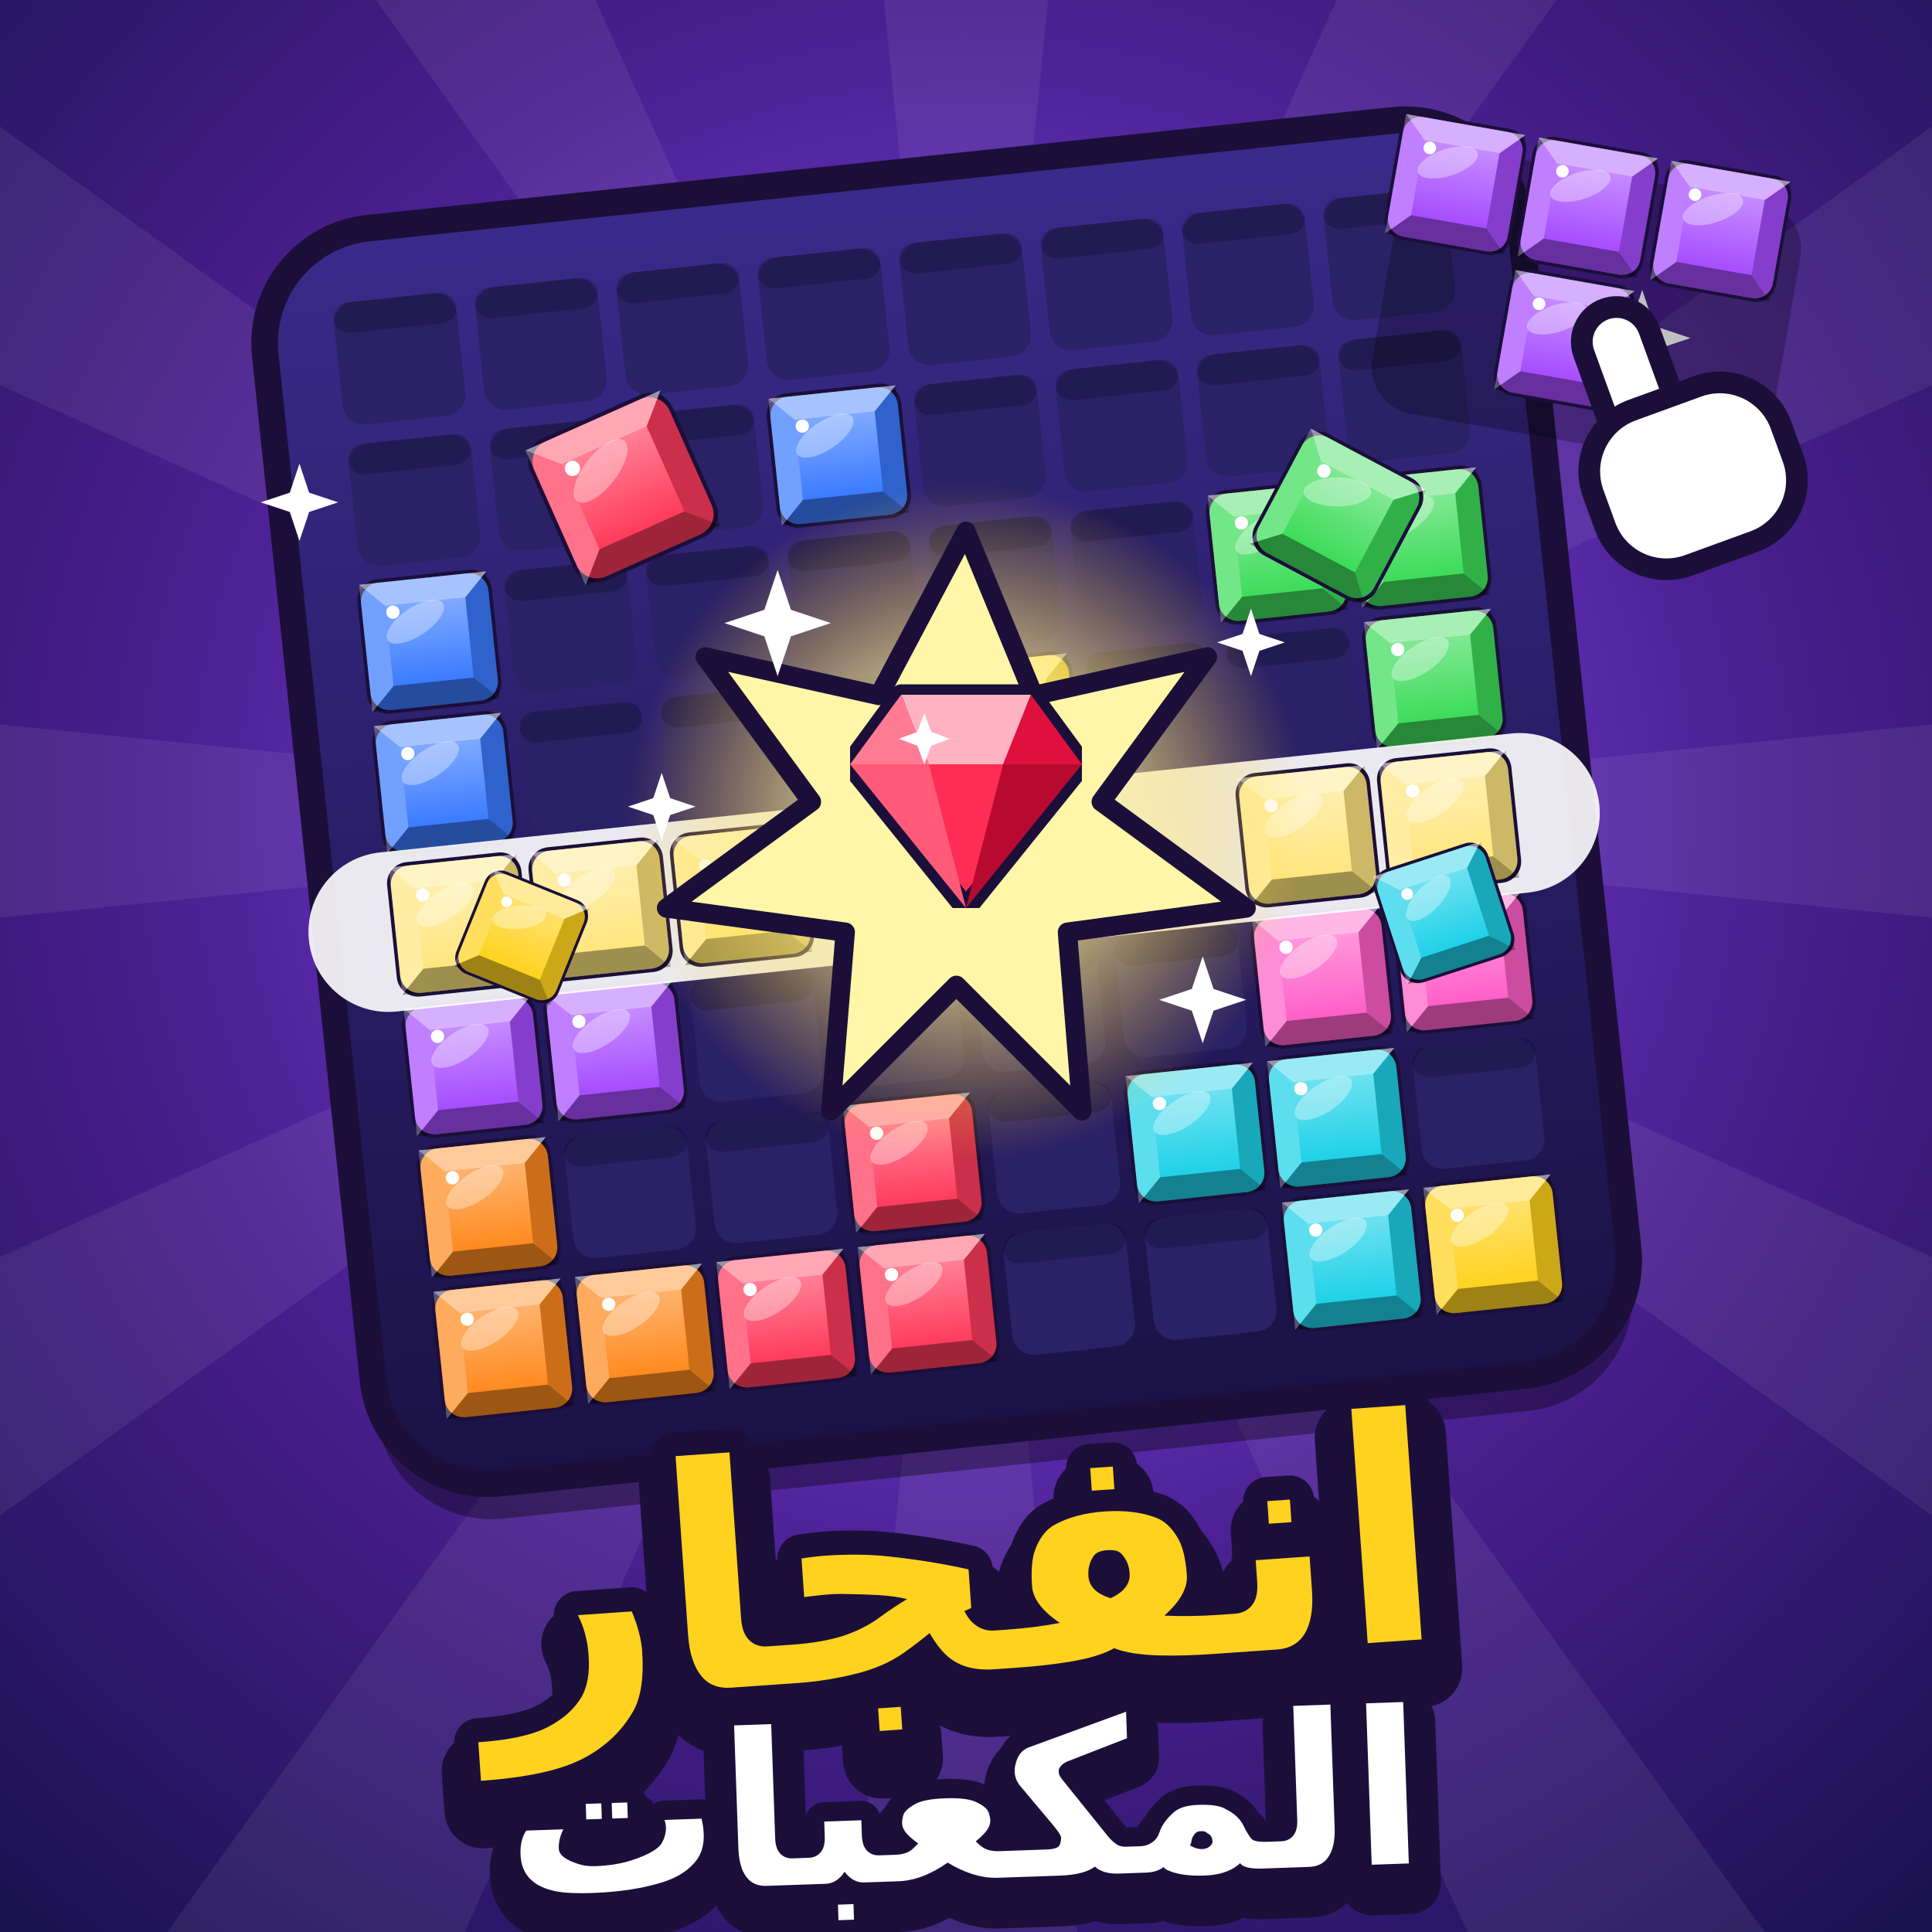
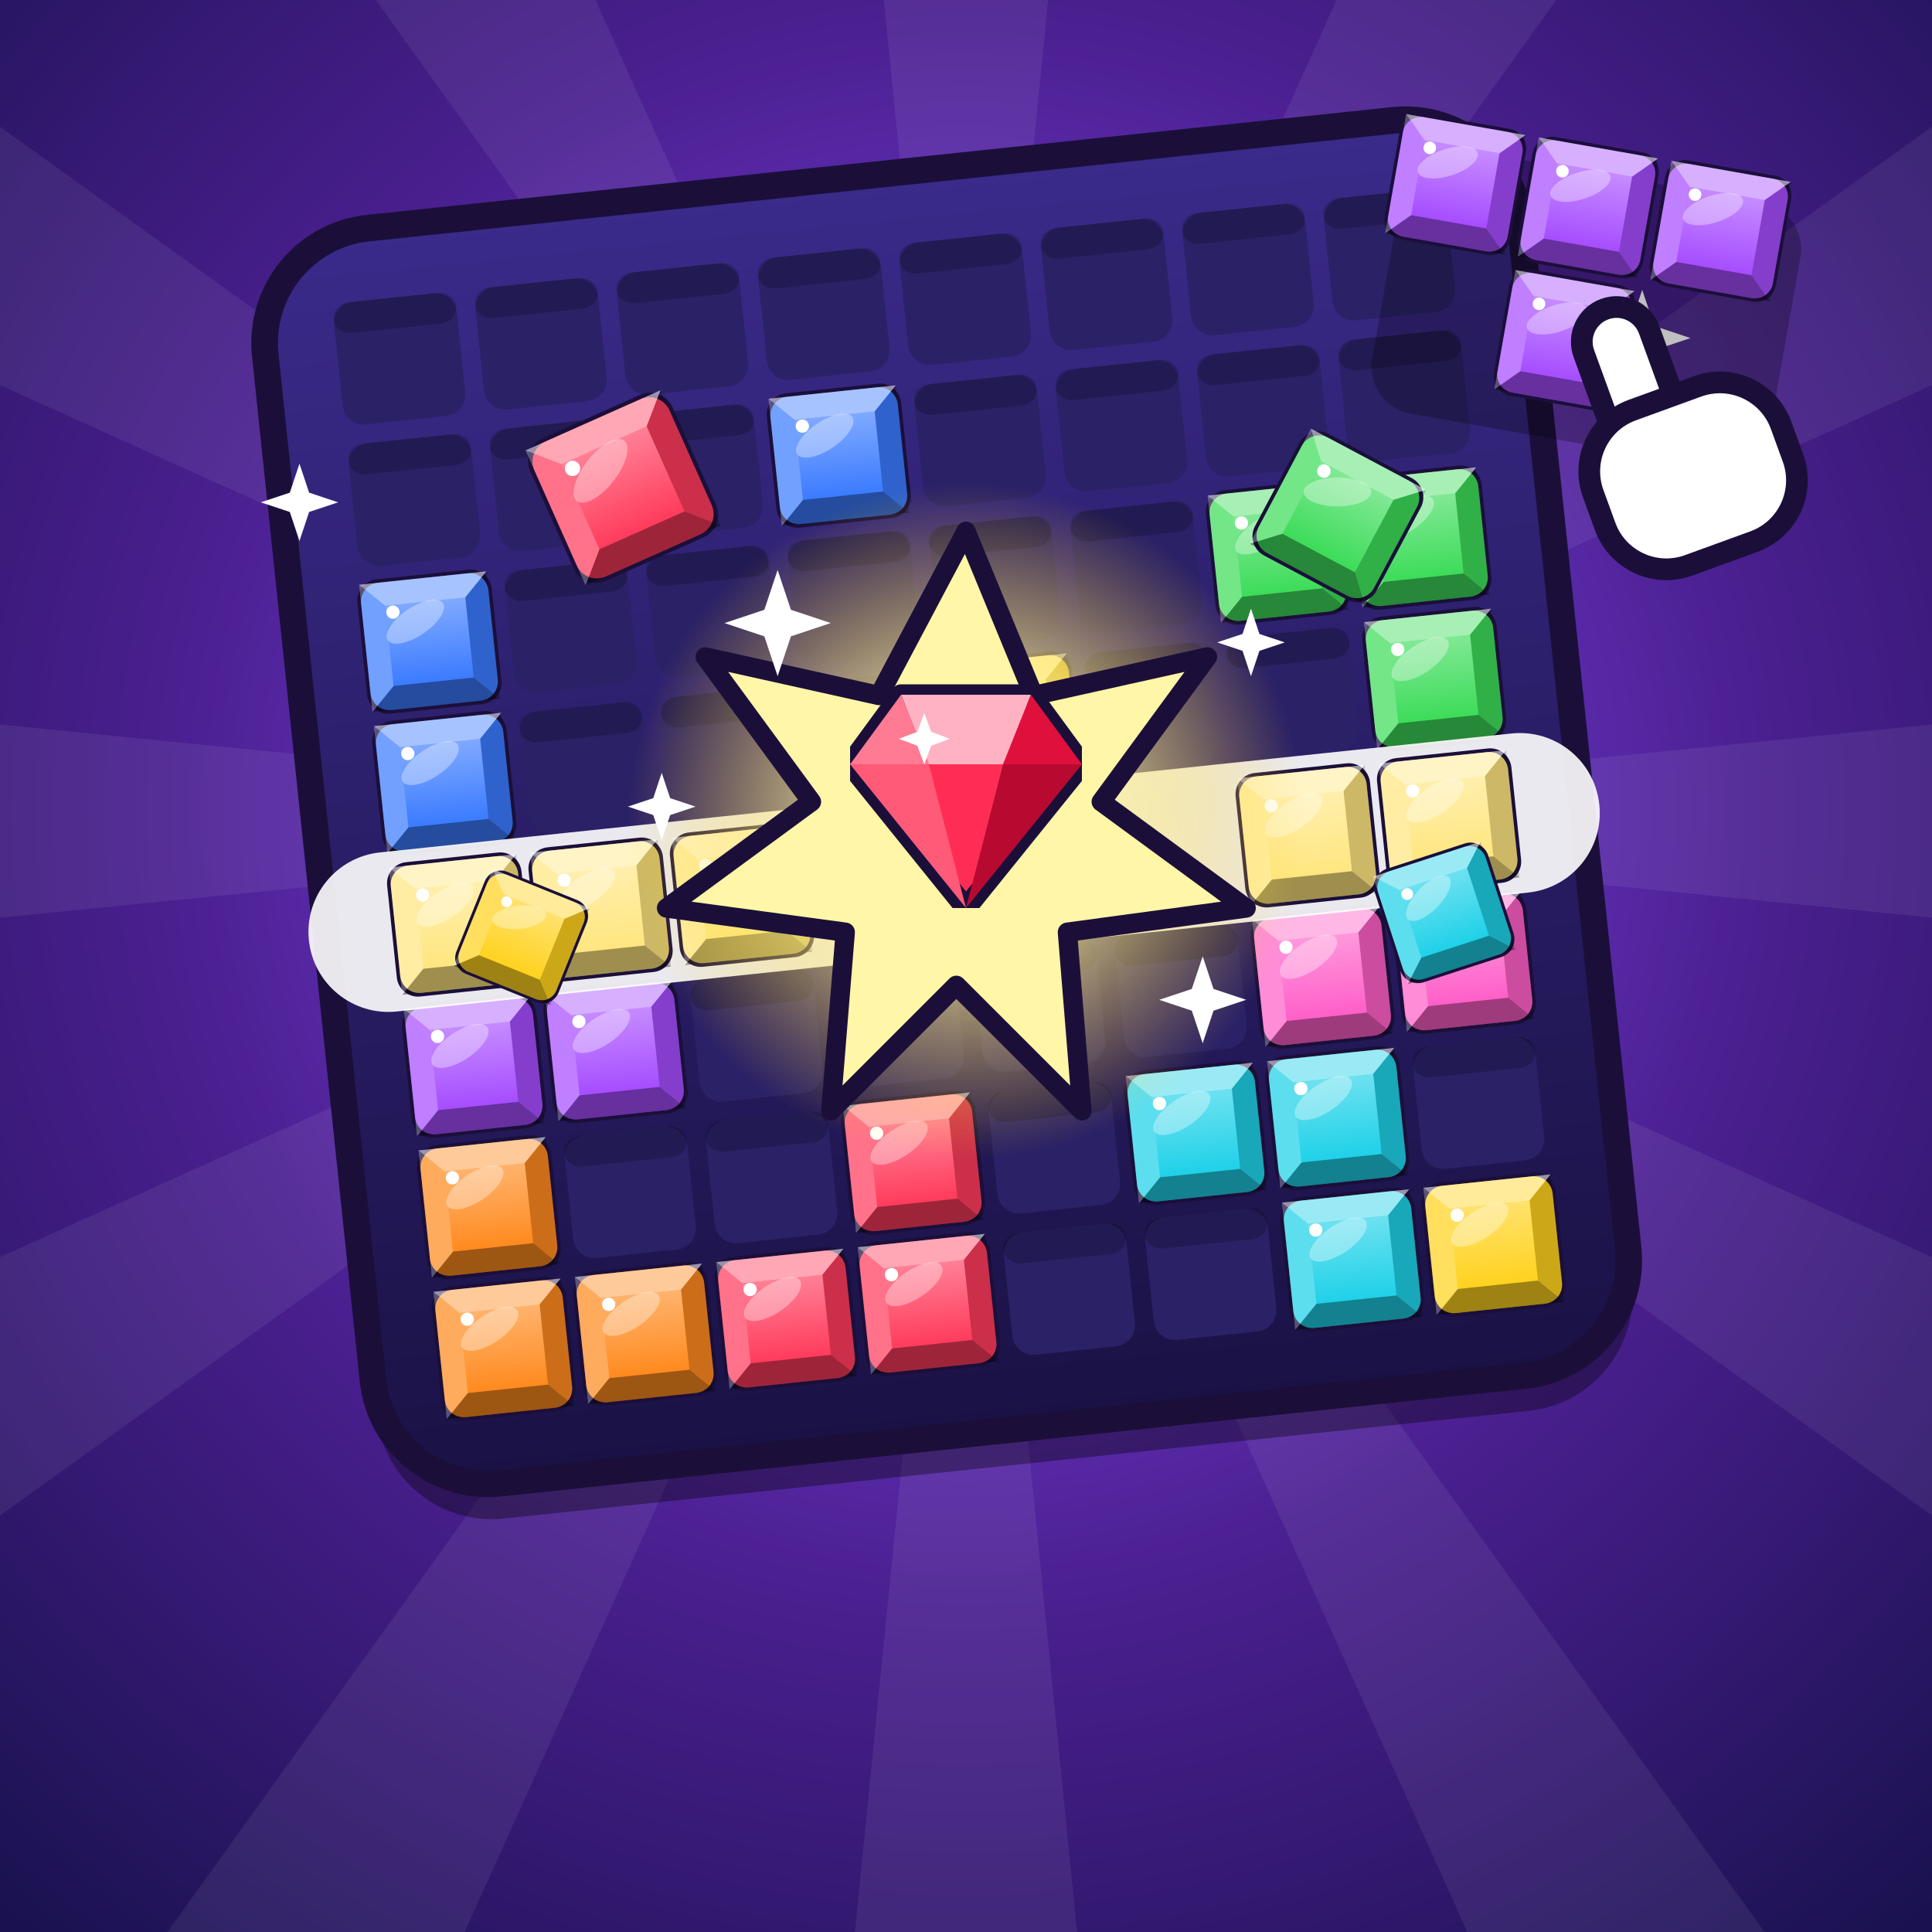
<svg xmlns="http://www.w3.org/2000/svg" xmlns:xlink="http://www.w3.org/1999/xlink" viewBox="0 0 400 400" width="400" height="400">
  <defs>
    <radialGradient id="bg" cx="50%" cy="42%" r="75%">
      <stop offset="0" stop-color="#8a4dff" />
      <stop offset="0.55" stop-color="#4a1f8f" />
      <stop offset="1" stop-color="#1a1250" />
    </radialGradient>
    <linearGradient id="face" x1="0" y1="0" x2="0" y2="1">
      <stop offset="0" stop-color="#fff" stop-opacity="0.35" />
      <stop offset="1" stop-color="#fff" stop-opacity="0" />
    </linearGradient>
    <linearGradient id="brd" x1="0" y1="0" x2="0" y2="1">
      <stop offset="0" stop-color="#3a2a8a" />
      <stop offset="1" stop-color="#1a1245" />
    </linearGradient>
    <radialGradient id="glow" cx="50%" cy="50%" r="50%">
      <stop offset="0" stop-color="#fff" stop-opacity="1" />
      <stop offset="0.35" stop-color="#fff6a8" stop-opacity="0.8" />
      <stop offset="1" stop-color="#ffd21f" stop-opacity="0" />
    </radialGradient>
    <symbol id="b" viewBox="0 0 60 60">
      <rect x="1.5" y="1.5" width="57" height="57" rx="9" fill="#1b0f3a" />
      <rect x="3" y="3" width="54" height="54" rx="8" fill="currentColor" />
      <path d="M3 3H57L47 13H13Z" fill="#fff" opacity="0.55" />
      <path d="M3 3L13 13V47L3 57Z" fill="#fff" opacity="0.28" />
      <path d="M57 3V57L47 47V13Z" fill="#000" opacity="0.2" />
      <path d="M3 57H57L47 47H13Z" fill="#000" opacity="0.38" />
      <rect x="13" y="13" width="34" height="34" fill="url(#face)" />
      <ellipse cx="25" cy="21" rx="14" ry="6" fill="#fff" opacity="0.35" transform="rotate(-28 25 21)" />
      <circle cx="16" cy="16" r="2.8" fill="#fff" />
    </symbol>
    <symbol id="cell" viewBox="0 0 60 60">
      <rect x="4" y="4" width="52" height="52" rx="9" fill="#2b2166" />
      <rect x="4" y="4" width="52" height="13" rx="7" fill="#000" opacity="0.2" />
    </symbol>
    <symbol id="gem" viewBox="-50 -50 100 100">
      <path d="M-50 -12L-28 -42H28L50 -12L0 50Z" fill="#ff2d55" stroke="#1b0f3a" stroke-width="9" stroke-linejoin="round" />
      <path d="M-28 -42H28L16 -12H-16Z" fill="#ffb3c2" />
      <path d="M-50 -12L-28 -42L-16 -12Z" fill="#ff7a93" />
      <path d="M50 -12L28 -42L16 -12Z" fill="#e0103c" />
      <path d="M-50 -12H-16L0 50Z" fill="#ff5a78" />
      <path d="M16 -12H50L0 50Z" fill="#b80a30" />
      <path d="M-18 -34l3 8 8 3-8 3-3 8-3-8-8-3 8-3z" fill="#fff" />
    </symbol>
    <symbol id="spark" viewBox="-10 -10 20 20">
      <path d="M0 -10L2.5 -2.5L10 0L2.5 2.5L0 10L-2.5 2.5L-10 0L-2.5 -2.5Z" fill="#fff" />
    </symbol>
  </defs>
  <rect width="400" height="400" fill="url(#bg)" />
  <g transform="translate(200 170)" fill="#fff" opacity="0.07">
    <path d="M0 0L-30 -300H30Z" />
    <path d="M0 0L-30 -300H30Z" transform="rotate(30)" />
    <path d="M0 0L-30 -300H30Z" transform="rotate(60)" />
    <path d="M0 0L-30 -300H30Z" transform="rotate(90)" />
    <path d="M0 0L-30 -300H30Z" transform="rotate(120)" />
    <path d="M0 0L-30 -300H30Z" transform="rotate(150)" />
    <path d="M0 0L-30 -300H30Z" transform="rotate(180)" />
    <path d="M0 0L-30 -300H30Z" transform="rotate(210)" />
    <path d="M0 0L-30 -300H30Z" transform="rotate(240)" />
    <path d="M0 0L-30 -300H30Z" transform="rotate(270)" />
    <path d="M0 0L-30 -300H30Z" transform="rotate(300)" />
    <path d="M0 0L-30 -300H30Z" transform="rotate(330)" />
  </g>
  <g transform="translate(196 166) scale(0.92) rotate(-6) translate(-128 -128)">
    <rect x="-14" y="-6" width="284" height="284" rx="26" fill="#000" opacity="0.35" />
    <rect x="-14" y="-14" width="284" height="284" rx="26" fill="url(#brd)" stroke="#1b0f3a" stroke-width="6" />
    <g id="grid">
      <use xlink:href="#cell" x="0" y="0" width="32" height="32" />
      <use xlink:href="#cell" x="32" y="0" width="32" height="32" />
      <use xlink:href="#cell" x="64" y="0" width="32" height="32" />
      <use xlink:href="#cell" x="96" y="0" width="32" height="32" />
      <use xlink:href="#cell" x="128" y="0" width="32" height="32" />
      <use xlink:href="#cell" x="160" y="0" width="32" height="32" />
      <use xlink:href="#cell" x="192" y="0" width="32" height="32" />
      <use xlink:href="#cell" x="224" y="0" width="32" height="32" />
    </g>
    <use xlink:href="#grid" y="32" />
    <use xlink:href="#grid" y="64" />
    <use xlink:href="#grid" y="96" />
    <use xlink:href="#grid" y="128" />
    <use xlink:href="#grid" y="160" />
    <use xlink:href="#grid" y="192" />
    <use xlink:href="#grid" y="224" />
    <use xlink:href="#b" x="0" y="64" width="32" height="32" color="#3b7bff" />
    <use xlink:href="#b" x="0" y="96" width="32" height="32" color="#3b7bff" />
    <use xlink:href="#b" x="192" y="64" width="32" height="32" color="#3ddc5a" />
    <use xlink:href="#b" x="224" y="64" width="32" height="32" color="#3ddc5a" />
    <use xlink:href="#b" x="224" y="96" width="32" height="32" color="#3ddc5a" />
    <use xlink:href="#b" x="32" y="160" width="32" height="32" color="#a64dff" />
    <use xlink:href="#b" x="0" y="160" width="32" height="32" color="#a64dff" />
    <use xlink:href="#b" x="0" y="192" width="32" height="32" color="#ff8a1f" />
    <use xlink:href="#b" x="0" y="224" width="32" height="32" color="#ff8a1f" />
    <use xlink:href="#b" x="32" y="224" width="32" height="32" color="#ff8a1f" />
    <use xlink:href="#b" x="64" y="224" width="32" height="32" color="#ff3b5c" />
    <use xlink:href="#b" x="96" y="224" width="32" height="32" color="#ff3b5c" />
    <use xlink:href="#b" x="96" y="192" width="32" height="32" color="#ff3b5c" />
    <use xlink:href="#b" x="160" y="192" width="32" height="32" color="#1fd1e8" />
    <use xlink:href="#b" x="192" y="192" width="32" height="32" color="#1fd1e8" />
    <use xlink:href="#b" x="192" y="224" width="32" height="32" color="#1fd1e8" />
    <use xlink:href="#b" x="224" y="224" width="32" height="32" color="#ffd21f" />
    <use xlink:href="#b" x="224" y="160" width="32" height="32" color="#ff5fc8" />
    <use xlink:href="#b" x="192" y="160" width="32" height="32" color="#ff5fc8" />
    <use xlink:href="#b" x="128" y="96" width="32" height="32" color="#ffd21f" />
    <use xlink:href="#b" x="96" y="32" width="32" height="32" color="#3b7bff" />
    <rect x="-18" y="126" width="292" height="36" rx="18" fill="#fff" opacity="0.9" />
    <use xlink:href="#b" x="0" y="128" width="32" height="32" color="#ffe680" />
    <use xlink:href="#b" x="32" y="128" width="32" height="32" color="#ffe680" />
    <use xlink:href="#b" x="64" y="128" width="32" height="32" color="#ffe680" />
    <use xlink:href="#b" x="192" y="128" width="32" height="32" color="#ffe680" />
    <use xlink:href="#b" x="224" y="128" width="32" height="32" color="#ffe680" />
  </g>
  <circle cx="200" cy="170" r="70" fill="url(#glow)" />
  <g fill="#ffd21f" stroke="#1b0f3a" stroke-width="4" stroke-linejoin="round">
    <path d="M200 110l14 34 36-8-22 30 30 22-37 5 3 37-26-26-26 26 3-37-37-5 30-22-22-30 36 8z" fill="#fff6a8" />
  </g>
  <use xlink:href="#b" x="112" y="84" width="34" height="34" color="#ff3b5c" transform="rotate(-24 129 101)" />
  <use xlink:href="#b" x="262" y="92" width="30" height="30" color="#3ddc5a" transform="rotate(28 277 107)" />
  <use xlink:href="#b" x="286" y="176" width="26" height="26" color="#1fd1e8" transform="rotate(-18 299 189)" />
  <use xlink:href="#b" x="96" y="182" width="24" height="24" color="#ffd21f" transform="rotate(22 108 194)" />
  <use xlink:href="#gem" x="176" y="140" width="48" height="48" />
  <use xlink:href="#spark" x="150" y="118" width="22" height="22" />
  <use xlink:href="#spark" x="240" y="198" width="18" height="18" />
  <use xlink:href="#spark" x="252" y="126" width="14" height="14" />
  <use xlink:href="#spark" x="130" y="160" width="14" height="14" />
  <use xlink:href="#spark" x="330" y="60" width="20" height="20" />
  <use xlink:href="#spark" x="54" y="96" width="16" height="16" />
  <g transform="translate(290 22) rotate(10) scale(0.82)">
    <rect x="4" y="8" width="102" height="68" rx="12" fill="#000" opacity="0.25" />
    <use xlink:href="#b" x="0" y="0" width="34" height="34" color="#a64dff" />
    <use xlink:href="#b" x="34" y="0" width="34" height="34" color="#a64dff" />
    <use xlink:href="#b" x="68" y="0" width="34" height="34" color="#a64dff" />
    <use xlink:href="#b" x="34" y="34" width="34" height="34" color="#a64dff" />
  </g>
  <g transform="translate(332 66) rotate(-20) scale(0.9)" stroke="#1b0f3a" stroke-width="5" stroke-linejoin="round" fill="#fff">
    <rect x="-7" y="-2" width="16" height="38" rx="8" />
    <rect x="-16" y="22" width="46" height="38" rx="15" />
  </g>
-   <g font-family="'Segoe UI', Tahoma, Arial, sans-serif" font-weight="bold" text-anchor="middle" direction="rtl">
-     <text x="200" y="352" font-size="64" fill="#1b0f3a" stroke="#1b0f3a" stroke-width="16" stroke-linejoin="round" transform="rotate(-4 200 340)">انفجار</text>
-     <text x="200" y="346" font-size="64" fill="#ffd21f" stroke="#1b0f3a" stroke-width="10" stroke-linejoin="round" paint-order="stroke" transform="rotate(-4 200 340)">انفجار</text>
-     <text x="200" y="393" font-size="44" fill="#1b0f3a" stroke="#1b0f3a" stroke-width="13" stroke-linejoin="round" transform="rotate(-2 200 380)">المكعبات</text>
-     <text x="200" y="389" font-size="44" fill="#ffffff" stroke="#1b0f3a" stroke-width="8" stroke-linejoin="round" paint-order="stroke" transform="rotate(-2 200 380)">المكعبات</text>
-   </g>
</svg>
